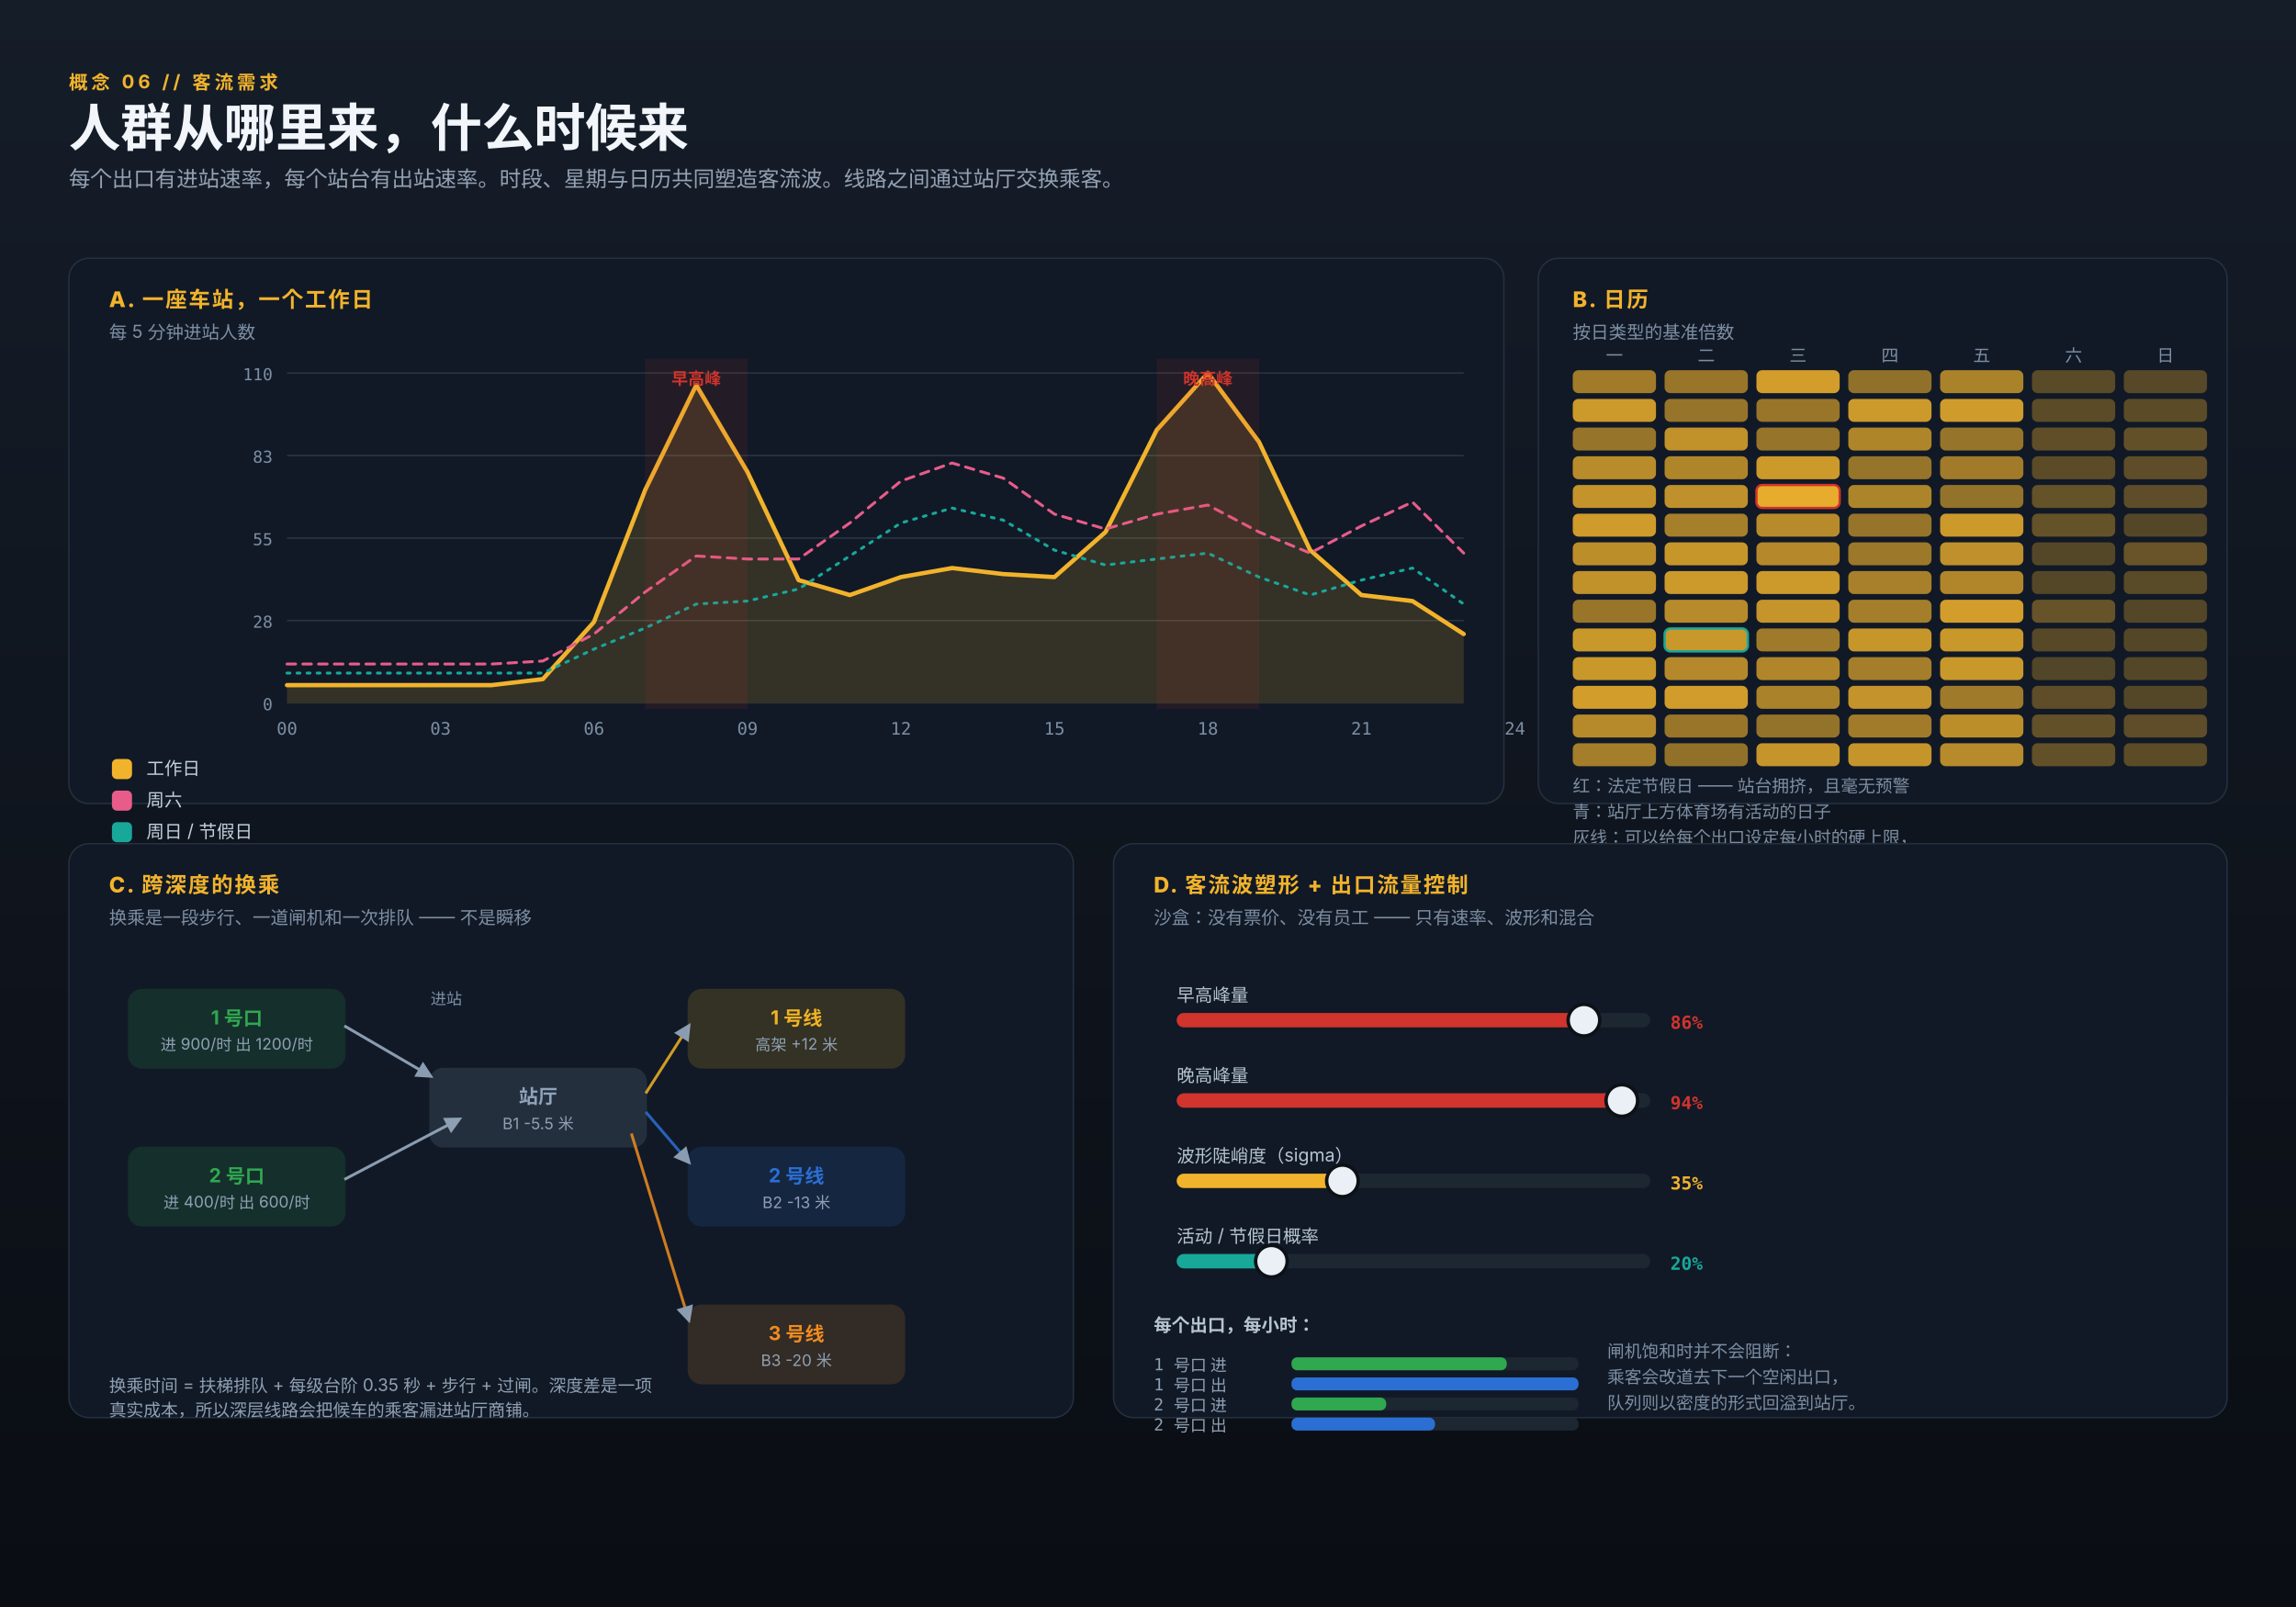
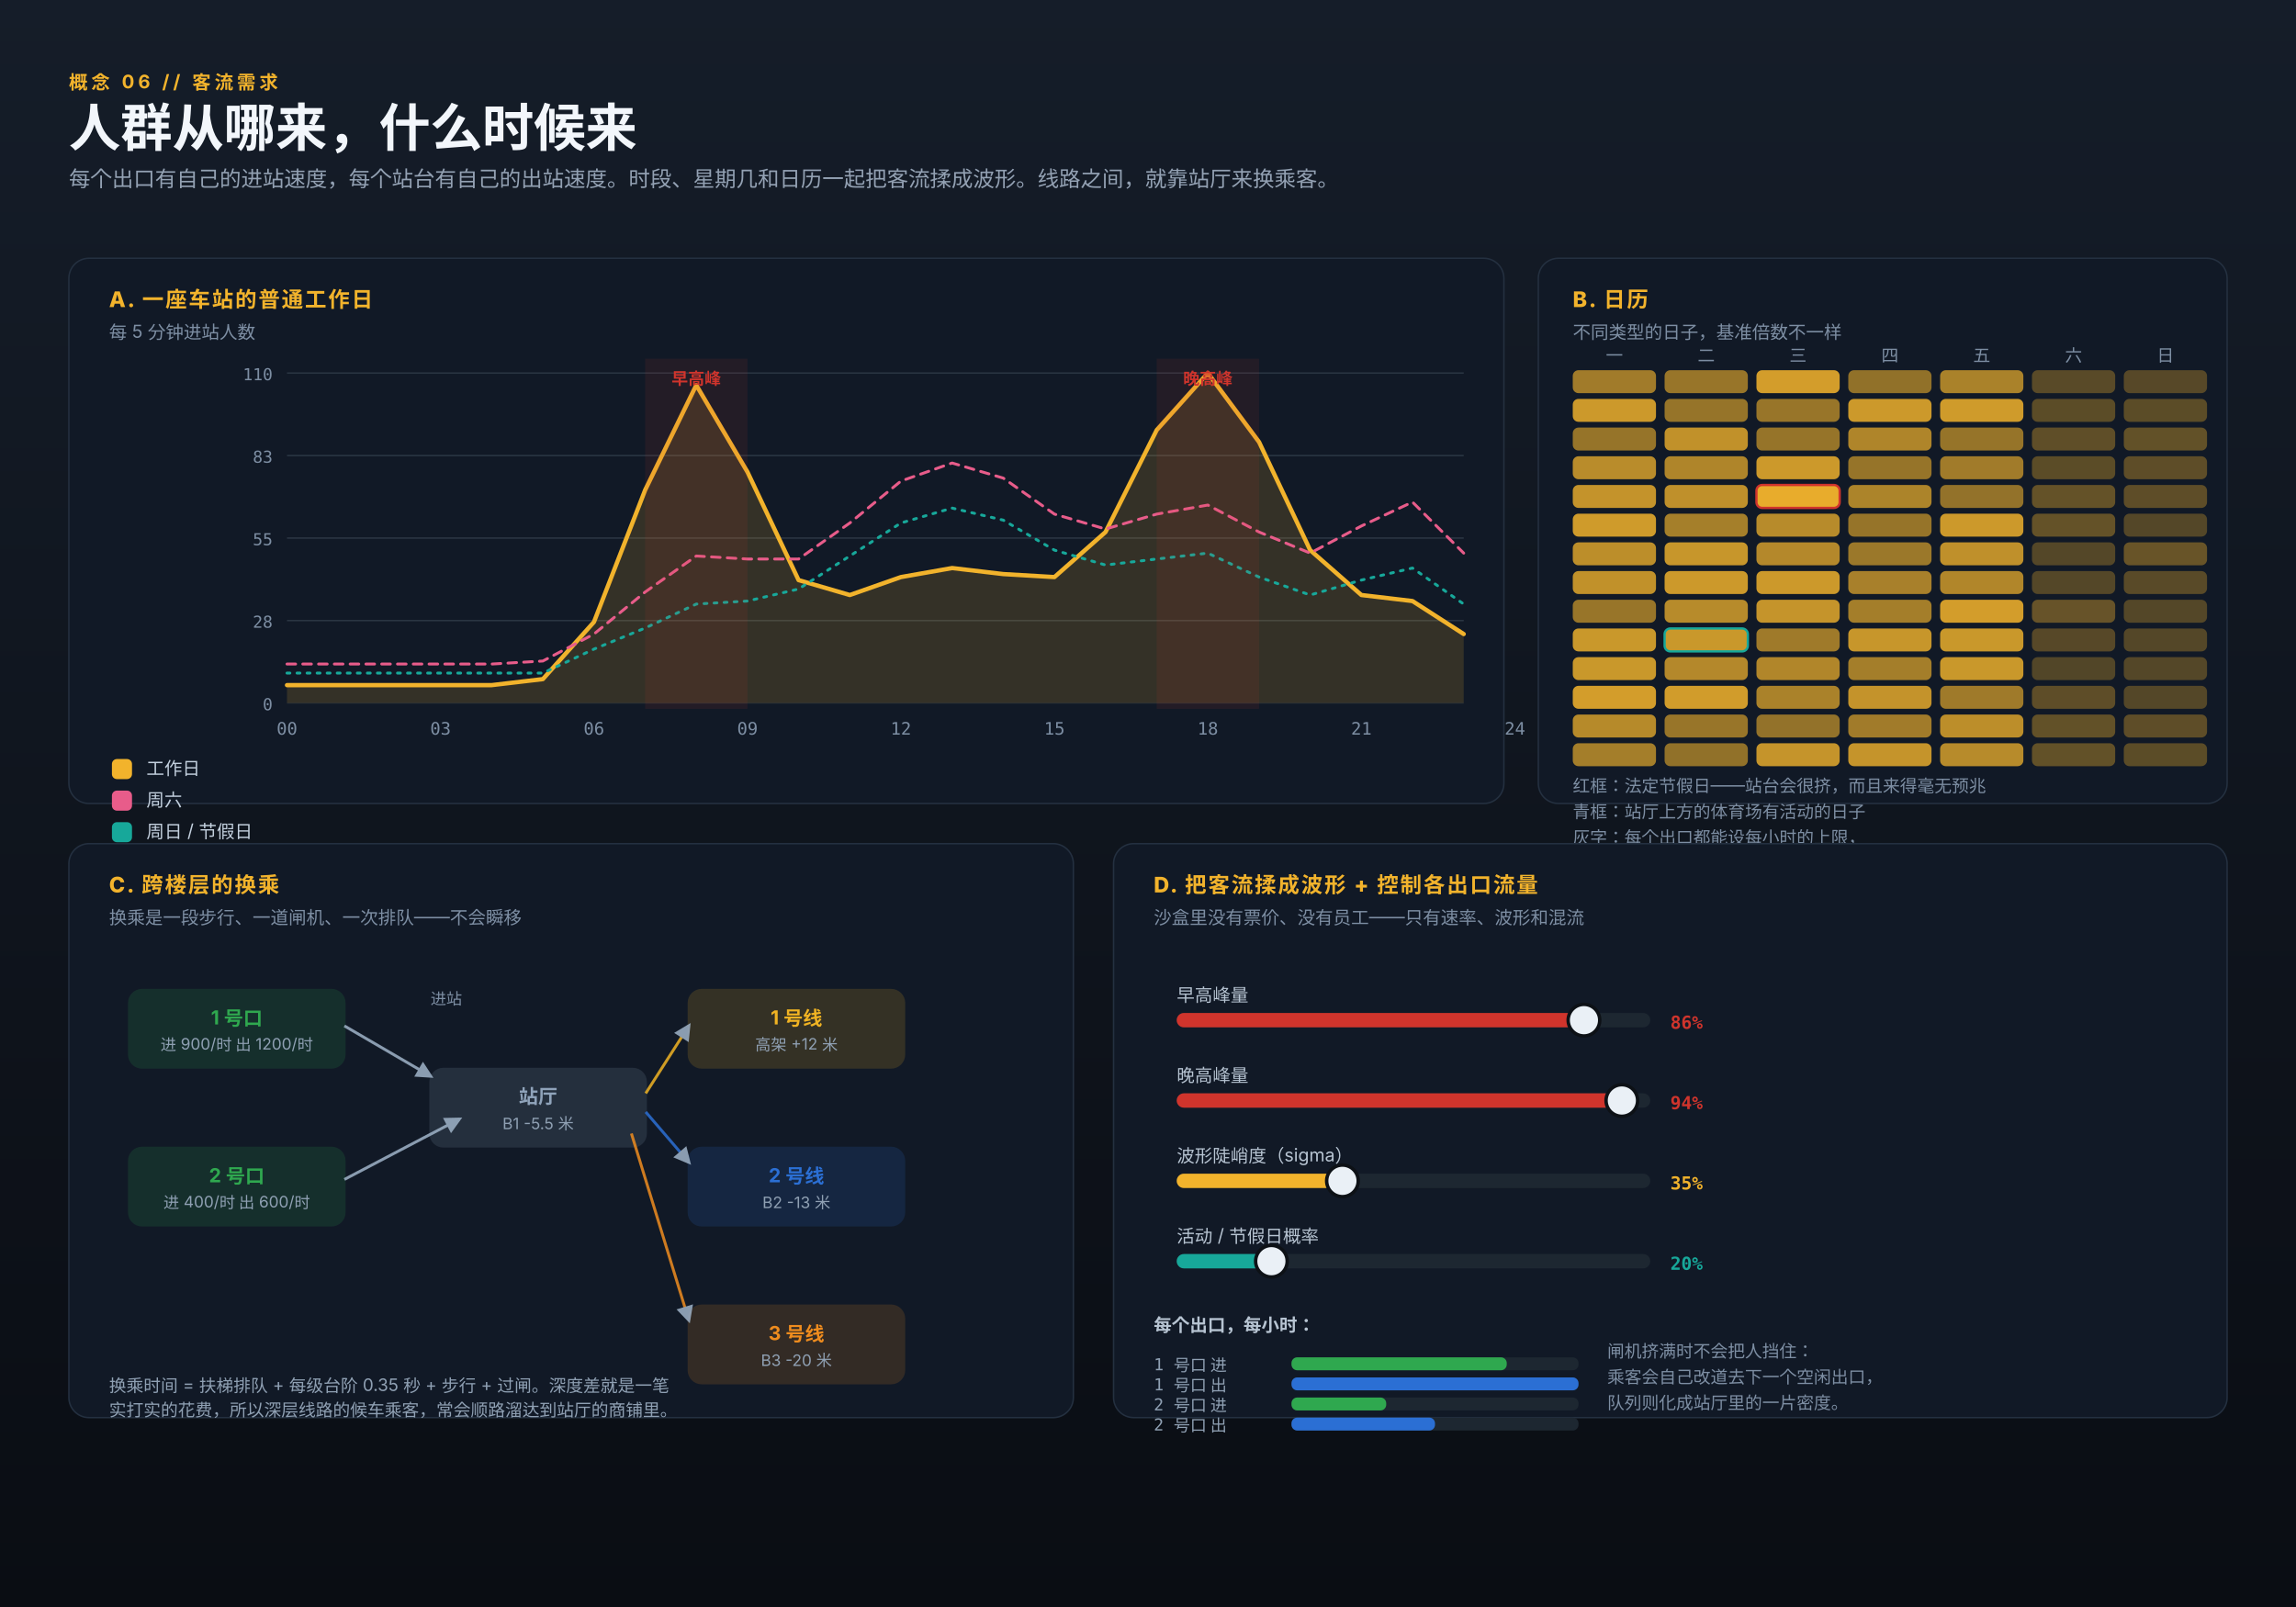
<svg xmlns="http://www.w3.org/2000/svg" viewBox="0 0 1600 1120" width="1600" height="1120" font-family="Inter,'Noto Sans SC','Source Han Sans SC','Microsoft YaHei','PingFang SC','Hiragino Sans GB',Segoe UI,Helvetica,Arial,sans-serif">
  <defs>
    <g id="person">
      <ellipse cx="0" cy="1" rx="11" ry="5" fill="#000" opacity=".32" />
      <rect x="-7.5" y="-30" width="15" height="31" rx="6.5" fill="currentColor" />
      <rect x="-7.5" y="-30" width="15" height="31" rx="6.5" fill="#000" opacity=".16" />
      <circle cx="0" cy="-36" r="7.4" fill="#c98d63" />
      <path d="M-7.6 -38 a7.6 7.6 0 0 1 15.2 0 z" fill="#22272f" />
    </g>
    <g id="personBag">
      <use href="#person" />
      <rect x="9" y="-21" width="12" height="16" rx="3" fill="#f2b32c" stroke="#0b0e13" stroke-width="1.2" />
    </g>
    <g id="personSeat">
      <ellipse cx="0" cy="1" rx="11" ry="5" fill="#000" opacity=".3" />
      <rect x="-8" y="-21" width="16" height="22" rx="7" fill="currentColor" />
      <rect x="-8" y="-21" width="16" height="22" rx="7" fill="#000" opacity=".2" />
      <circle cx="0" cy="-27" r="7.4" fill="#c98d63" />
      <path d="M-7.6 -29 a7.6 7.6 0 0 1 15.2 0 z" fill="#22272f" />
    </g>
    <pattern id="soilHatch" width="18" height="18" patternTransform="rotate(45)" patternUnits="userSpaceOnUse">
      <rect width="18" height="18" fill="#3b3229" />
      <line x1="0" y1="0" x2="0" y2="18" stroke="#4a4034" stroke-width="4" />
    </pattern>
    <linearGradient id="sheetBg" x1="0" y1="0" x2="0" y2="1">
      <stop offset="0" stop-color="#151d29" />
      <stop offset="1" stop-color="#0a0d13" />
    </linearGradient>
    <radialGradient id="glow" cx=".5" cy=".42" r=".62">
      <stop offset="0" stop-color="#2b3a52" stop-opacity=".8" />
      <stop offset="1" stop-color="#0c1017" stop-opacity="0" />
    </radialGradient>
    <filter id="soft" x="-50%" y="-50%" width="200%" height="200%">
      <feGaussianBlur stdDeviation="16" />
    </filter>
    <filter id="blur6" x="-50%" y="-50%" width="200%" height="200%">
      <feGaussianBlur stdDeviation="6" />
    </filter>
  </defs>
  <rect width="1600" height="1120" fill="url(#sheetBg)" />
  <text x="48" y="62" fill="#f2b32c" font-size="13" font-weight="700" letter-spacing="2.6">概念 06 // 客流需求</text>
-   <text x="48" y="102" fill="#f2f6fb" font-size="36" font-weight="800">人群从哪里来，什么时候来</text>
-   <text x="48" y="130" fill="#93a1b3" font-size="15">每个出口有进站速率，每个站台有出站速率。时段、星期与日历共同塑造客流波。线路之间通过站厅交换乘客。</text>
+   <text x="48" y="102" fill="#f2f6fb" font-size="36" font-weight="800">人群从哪来，什么时候来</text>
+   <text x="48" y="130" fill="#93a1b3" font-size="15">每个出口有自己的进站速度，每个站台有自己的出站速度。时段、星期几和日历一起把客流揉成波形。线路之间，就靠站厅来换乘客。</text>
  <rect x="48" y="180" width="1000" height="380" rx="14" fill="#111926" stroke="#243040" />
-   <text x="76" y="214" fill="#f2b32c" font-size="15" font-weight="800" letter-spacing="1.2">A.  一座车站，一个工作日</text>
+   <text x="76" y="214" fill="#f2b32c" font-size="15" font-weight="800" letter-spacing="1.2">A.  一座车站的普通工作日</text>
  <text x="76" y="236" fill="#7d8ea3" font-size="12.5">每 5 分钟进站人数</text>
  <line x1="200" y1="260" x2="1020" y2="260" stroke="#2a3542" stroke-width="1" />
  <text x="190" y="265" fill="#7d8ea3" font-size="11.5" font-family="ui-monospace,Consolas,monospace" text-anchor="end">110</text>
  <line x1="200" y1="317.5" x2="1020" y2="317.5" stroke="#2a3542" stroke-width="1" />
  <text x="190" y="322.5" fill="#7d8ea3" font-size="11.5" font-family="ui-monospace,Consolas,monospace" text-anchor="end">83</text>
  <line x1="200" y1="375" x2="1020" y2="375" stroke="#2a3542" stroke-width="1" />
  <text x="190" y="380" fill="#7d8ea3" font-size="11.5" font-family="ui-monospace,Consolas,monospace" text-anchor="end">55</text>
  <line x1="200" y1="432.5" x2="1020" y2="432.5" stroke="#2a3542" stroke-width="1" />
  <text x="190" y="437.5" fill="#7d8ea3" font-size="11.5" font-family="ui-monospace,Consolas,monospace" text-anchor="end">28</text>
  <line x1="200" y1="490" x2="1020" y2="490" stroke="#2a3542" stroke-width="1" stroke-opacity=".4" />
  <text x="190" y="495" fill="#7d8ea3" font-size="11.5" font-family="ui-monospace,Consolas,monospace" text-anchor="end">0</text>
  <path d="M200,490 L200,477.5 L235.7,477.5 L271.3,477.5 L307,477.5 L342.6,477.5 L378.3,473.3 L413.9,433.5 L449.6,341.5 L485.2,268.4 L520.9,329 L556.5,404.3 L592.2,414.7 L627.8,402.2 L663.5,395.9 L699.1,400.1 L734.8,402.2 L770.4,370.8 L806.1,299.7 L841.7,260 L877.4,308.1 L913,383.4 L948.7,414.7 L984.3,418.9 L1020,441.9 L1020,490 Z" fill="#f2b32c" opacity=".16" />
  <path d="M200,477.5 L235.7,477.5 L271.3,477.5 L307,477.5 L342.6,477.5 L378.3,473.3 L413.9,433.5 L449.6,341.5 L485.2,268.4 L520.9,329 L556.5,404.3 L592.2,414.7 L627.8,402.2 L663.5,395.9 L699.1,400.1 L734.8,402.2 L770.4,370.8 L806.1,299.7 L841.7,260 L877.4,308.1 L913,383.4 L948.7,414.7 L984.3,418.9 L1020,441.9" fill="none" stroke="#f2b32c" stroke-width="3" stroke-linejoin="round" stroke-linecap="round" />
  <path d="M200,462.8 L235.7,462.8 L271.3,462.8 L307,462.8 L342.6,462.8 L378.3,460.7 L413.9,441.9 L449.6,412.6 L485.2,387.5 L520.9,389.6 L556.5,389.6 L592.2,364.5 L627.8,335.3 L663.5,322.7 L699.1,333.2 L734.8,358.3 L770.4,368.7 L806.1,358.3 L841.7,352 L877.4,370.8 L913,385.5 L948.7,366.6 L984.3,349.9 L1020,385.5" fill="none" stroke="#e85c8a" stroke-width="2" stroke-linejoin="round" stroke-linecap="round" stroke-dasharray="6 5" />
  <path d="M200,469.1 L235.7,469.1 L271.3,469.1 L307,469.1 L342.6,469.1 L378.3,469.1 L413.9,452.4 L449.6,437.7 L485.2,421 L520.9,418.9 L556.5,410.5 L592.2,387.5 L627.8,364.5 L663.5,354.1 L699.1,362.5 L734.8,383.4 L770.4,393.8 L806.1,389.6 L841.7,385.5 L877.4,402.2 L913,414.7 L948.7,404.3 L984.3,395.9 L1020,421" fill="none" stroke="#17a89a" stroke-width="2" stroke-linejoin="round" stroke-linecap="round" stroke-dasharray="2 5" />
+   <g opacity="0">
+     <circle cx="0" cy="0" r="7" fill="#f2b32c" stroke="#0d1116" stroke-width="1" />
+     <animate attributeName="opacity" values="0;0;1;1;0;0" keyTimes="0;0.02;0.06;0.9;0.94;1" dur="12s" begin="0" repeatCount="indefinite" calcMode="linear" />
+     <animateMotion path="M200,477.5 L235.7,477.5 L271.3,477.5 L307,477.5 L342.6,477.5 L378.3,473.3 L413.9,433.5 L449.6,341.5 L485.2,268.4 L520.9,329 L556.5,404.3 L592.2,414.7 L627.8,402.2 L663.5,395.9 L699.1,400.1 L734.8,402.2 L770.4,370.8 L806.1,299.7 L841.7,260 L877.4,308.1 L913,383.4 L948.7,414.7 L984.3,418.9 L1020,441.9" dur="12s" begin="0" repeatCount="indefinite" calcMode="linear" />
+   </g>
+   <g opacity="0">
+     <circle cx="0" cy="0" r="5.5" fill="#e85c8a" stroke="#0d1116" stroke-width="1" />
+     <animate attributeName="opacity" values="0;0;1;1;0;0" keyTimes="0;0.02;0.06;0.9;0.94;1" dur="12s" begin="2s" repeatCount="indefinite" calcMode="linear" />
+     <animateMotion path="M200,462.8 L235.7,462.8 L271.3,462.8 L307,462.8 L342.6,462.8 L378.3,460.7 L413.9,441.9 L449.6,412.6 L485.2,387.5 L520.9,389.6 L556.5,389.6 L592.2,364.5 L627.8,335.3 L663.5,322.7 L699.1,333.2 L734.8,358.3 L770.4,368.7 L806.1,358.3 L841.7,352 L877.4,370.8 L913,385.5 L948.7,366.6 L984.3,349.9 L1020,385.5" dur="12s" begin="2s" repeatCount="indefinite" calcMode="linear" />
+   </g>
+   <g opacity="0">
+     <circle cx="0" cy="0" r="5.5" fill="#17a89a" stroke="#0d1116" stroke-width="1" />
+     <animate attributeName="opacity" values="0;0;1;1;0;0" keyTimes="0;0.02;0.06;0.9;0.94;1" dur="12s" begin="4s" repeatCount="indefinite" calcMode="linear" />
+     <animateMotion path="M200,469.1 L235.7,469.1 L271.3,469.1 L307,469.1 L342.6,469.1 L378.3,469.1 L413.9,452.4 L449.6,437.7 L485.2,421 L520.9,418.9 L556.5,410.5 L592.2,387.5 L627.8,364.5 L663.5,354.1 L699.1,362.5 L734.8,383.4 L770.4,393.8 L806.1,389.6 L841.7,385.5 L877.4,402.2 L913,414.7 L948.7,404.3 L984.3,395.9 L1020,421" dur="12s" begin="4s" repeatCount="indefinite" calcMode="linear" />
+   </g>
  <text x="200" y="512" fill="#7d8ea3" font-size="12" font-family="ui-monospace,Consolas,monospace" text-anchor="middle">00</text>
  <text x="307" y="512" fill="#7d8ea3" font-size="12" font-family="ui-monospace,Consolas,monospace" text-anchor="middle">03</text>
  <text x="413.9" y="512" fill="#7d8ea3" font-size="12" font-family="ui-monospace,Consolas,monospace" text-anchor="middle">06</text>
  <text x="520.9" y="512" fill="#7d8ea3" font-size="12" font-family="ui-monospace,Consolas,monospace" text-anchor="middle">09</text>
  <text x="627.8" y="512" fill="#7d8ea3" font-size="12" font-family="ui-monospace,Consolas,monospace" text-anchor="middle">12</text>
  <text x="734.8" y="512" fill="#7d8ea3" font-size="12" font-family="ui-monospace,Consolas,monospace" text-anchor="middle">15</text>
  <text x="841.7" y="512" fill="#7d8ea3" font-size="12" font-family="ui-monospace,Consolas,monospace" text-anchor="middle">18</text>
  <text x="948.7" y="512" fill="#7d8ea3" font-size="12" font-family="ui-monospace,Consolas,monospace" text-anchor="middle">21</text>
  <text x="1055.7" y="512" fill="#7d8ea3" font-size="12" font-family="ui-monospace,Consolas,monospace" text-anchor="middle">24</text>
  <rect x="449.565" y="250" width="71.304" height="244" fill="#d0342c" opacity=".1" />
  <rect x="806.087" y="250" width="71.304" height="244" fill="#d0342c" opacity=".1" />
  <text x="485.2" y="268" fill="#d0342c" font-size="11.5" font-weight="800" text-anchor="middle">早高峰</text>
  <text x="841.7" y="268" fill="#d0342c" font-size="11.5" font-weight="800" text-anchor="middle">晚高峰</text>
  <rect x="78" y="529" width="14" height="14" rx="3.5" fill="#f2b32c" />
  <text x="102" y="540" fill="#c3d0de" font-size="12.5">工作日</text>
  <rect x="78" y="551" width="14" height="14" rx="3.5" fill="#e85c8a" />
  <text x="102" y="562" fill="#c3d0de" font-size="12.5">周六</text>
  <rect x="78" y="573" width="14" height="14" rx="3.5" fill="#17a89a" />
  <text x="102" y="584" fill="#c3d0de" font-size="12.5">周日 / 节假日</text>
  <rect x="1072" y="180" width="480" height="380" rx="14" fill="#111926" stroke="#243040" />
  <text x="1096" y="214" fill="#f2b32c" font-size="15" font-weight="800" letter-spacing="1.2">B.  日历</text>
-   <text x="1096" y="236" fill="#7d8ea3" font-size="12.5">按日类型的基准倍数</text>
+   <text x="1096" y="236" fill="#7d8ea3" font-size="12.5">不同类型的日子，基准倍数不一样</text>
  <rect x="1096" y="258" width="58" height="16" rx="4" fill="#f2b32c" opacity="0.64" />
  <rect x="1160" y="258" width="58" height="16" rx="4" fill="#f2b32c" opacity="0.60" />
  <rect x="1224" y="258" width="58" height="16" rx="4" fill="#f2b32c" opacity="0.86" />
  <rect x="1288" y="258" width="58" height="16" rx="4" fill="#f2b32c" opacity="0.57" />
  <rect x="1352" y="258" width="58" height="16" rx="4" fill="#f2b32c" opacity="0.68" />
  <rect x="1416" y="258" width="58" height="16" rx="4" fill="#f2b32c" opacity="0.32" />
  <rect x="1480" y="258" width="58" height="16" rx="4" fill="#f2b32c" opacity="0.31" />
  <rect x="1096" y="278" width="58" height="16" rx="4" fill="#f2b32c" opacity="0.83" />
  <rect x="1160" y="278" width="58" height="16" rx="4" fill="#f2b32c" opacity="0.59" />
  <rect x="1224" y="278" width="58" height="16" rx="4" fill="#f2b32c" opacity="0.60" />
  <rect x="1288" y="278" width="58" height="16" rx="4" fill="#f2b32c" opacity="0.83" />
  <rect x="1352" y="278" width="58" height="16" rx="4" fill="#f2b32c" opacity="0.84" />
  <rect x="1416" y="278" width="58" height="16" rx="4" fill="#f2b32c" opacity="0.33" />
  <rect x="1480" y="278" width="58" height="16" rx="4" fill="#f2b32c" opacity="0.33" />
  <rect x="1096" y="298" width="58" height="16" rx="4" fill="#f2b32c" opacity="0.59" />
  <rect x="1160" y="298" width="58" height="16" rx="4" fill="#f2b32c" opacity="0.78" />
  <rect x="1224" y="298" width="58" height="16" rx="4" fill="#f2b32c" opacity="0.59" />
  <rect x="1288" y="298" width="58" height="16" rx="4" fill="#f2b32c" opacity="0.70" />
  <rect x="1352" y="298" width="58" height="16" rx="4" fill="#f2b32c" opacity="0.59" />
  <rect x="1416" y="298" width="58" height="16" rx="4" fill="#f2b32c" opacity="0.35" />
  <rect x="1480" y="298" width="58" height="16" rx="4" fill="#f2b32c" opacity="0.36" />
  <rect x="1096" y="318" width="58" height="16" rx="4" fill="#f2b32c" opacity="0.75" />
  <rect x="1160" y="318" width="58" height="16" rx="4" fill="#f2b32c" opacity="0.70" />
  <rect x="1224" y="318" width="58" height="16" rx="4" fill="#f2b32c" opacity="0.83" />
  <rect x="1288" y="318" width="58" height="16" rx="4" fill="#f2b32c" opacity="0.59" />
  <rect x="1352" y="318" width="58" height="16" rx="4" fill="#f2b32c" opacity="0.64" />
  <rect x="1416" y="318" width="58" height="16" rx="4" fill="#f2b32c" opacity="0.33" />
  <rect x="1480" y="318" width="58" height="16" rx="4" fill="#f2b32c" opacity="0.34" />
  <rect x="1096" y="338" width="58" height="16" rx="4" fill="#f2b32c" opacity="0.79" />
  <rect x="1160" y="338" width="58" height="16" rx="4" fill="#f2b32c" opacity="0.77" />
  <rect x="1224" y="338" width="58" height="16" rx="4" fill="#f2b32c" opacity="0.95" />
-   <rect x="1224" y="338" width="58" height="16" rx="4" fill="none" stroke="#d0342c" stroke-width="1.6" />
+   <rect x="1224" y="338" width="58" height="16" rx="4" fill="none" stroke="#d0342c" stroke-width="1.6">
+     <animate attributeName="opacity" values="1;0.2;1" keyTimes="0;0.5;1" dur="2.4s" begin="0" repeatCount="indefinite" calcMode="spline" keySplines="0.4 0 0.6 1;0.4 0 0.6 1" />
+   </rect>
  <rect x="1288" y="338" width="58" height="16" rx="4" fill="#f2b32c" opacity="0.69" />
  <rect x="1352" y="338" width="58" height="16" rx="4" fill="#f2b32c" opacity="0.58" />
  <rect x="1416" y="338" width="58" height="16" rx="4" fill="#f2b32c" opacity="0.37" />
  <rect x="1480" y="338" width="58" height="16" rx="4" fill="#f2b32c" opacity="0.34" />
  <rect x="1096" y="358" width="58" height="16" rx="4" fill="#f2b32c" opacity="0.84" />
  <rect x="1160" y="358" width="58" height="16" rx="4" fill="#f2b32c" opacity="0.66" />
  <rect x="1224" y="358" width="58" height="16" rx="4" fill="#f2b32c" opacity="0.74" />
  <rect x="1288" y="358" width="58" height="16" rx="4" fill="#f2b32c" opacity="0.59" />
  <rect x="1352" y="358" width="58" height="16" rx="4" fill="#f2b32c" opacity="0.83" />
  <rect x="1416" y="358" width="58" height="16" rx="4" fill="#f2b32c" opacity="0.37" />
  <rect x="1480" y="358" width="58" height="16" rx="4" fill="#f2b32c" opacity="0.30" />
  <rect x="1096" y="378" width="58" height="16" rx="4" fill="#f2b32c" opacity="0.76" />
  <rect x="1160" y="378" width="58" height="16" rx="4" fill="#f2b32c" opacity="0.81" />
  <rect x="1224" y="378" width="58" height="16" rx="4" fill="#f2b32c" opacity="0.72" />
  <rect x="1288" y="378" width="58" height="16" rx="4" fill="#f2b32c" opacity="0.61" />
  <rect x="1352" y="378" width="58" height="16" rx="4" fill="#f2b32c" opacity="0.77" />
  <rect x="1416" y="378" width="58" height="16" rx="4" fill="#f2b32c" opacity="0.30" />
  <rect x="1480" y="378" width="58" height="16" rx="4" fill="#f2b32c" opacity="0.39" />
  <rect x="1096" y="398" width="58" height="16" rx="4" fill="#f2b32c" opacity="0.78" />
  <rect x="1160" y="398" width="58" height="16" rx="4" fill="#f2b32c" opacity="0.83" />
  <rect x="1224" y="398" width="58" height="16" rx="4" fill="#f2b32c" opacity="0.83" />
  <rect x="1288" y="398" width="58" height="16" rx="4" fill="#f2b32c" opacity="0.67" />
  <rect x="1352" y="398" width="58" height="16" rx="4" fill="#f2b32c" opacity="0.71" />
  <rect x="1416" y="398" width="58" height="16" rx="4" fill="#f2b32c" opacity="0.30" />
  <rect x="1480" y="398" width="58" height="16" rx="4" fill="#f2b32c" opacity="0.32" />
  <rect x="1096" y="418" width="58" height="16" rx="4" fill="#f2b32c" opacity="0.60" />
  <rect x="1160" y="418" width="58" height="16" rx="4" fill="#f2b32c" opacity="0.74" />
  <rect x="1224" y="418" width="58" height="16" rx="4" fill="#f2b32c" opacity="0.80" />
  <rect x="1288" y="418" width="58" height="16" rx="4" fill="#f2b32c" opacity="0.65" />
  <rect x="1352" y="418" width="58" height="16" rx="4" fill="#f2b32c" opacity="0.86" />
  <rect x="1416" y="418" width="58" height="16" rx="4" fill="#f2b32c" opacity="0.38" />
  <rect x="1480" y="418" width="58" height="16" rx="4" fill="#f2b32c" opacity="0.30" />
  <rect x="1096" y="438" width="58" height="16" rx="4" fill="#f2b32c" opacity="0.82" />
  <rect x="1160" y="438" width="58" height="16" rx="4" fill="#f2b32c" opacity="0.82" />
-   <rect x="1160" y="438" width="58" height="16" rx="4" fill="none" stroke="#17a89a" stroke-width="1.6" />
+   <rect x="1160" y="438" width="58" height="16" rx="4" fill="none" stroke="#17a89a" stroke-width="1.6">
+     <animate attributeName="opacity" values="1;0.2;1" keyTimes="0;0.5;1" dur="2.4s" begin="0.6s" repeatCount="indefinite" calcMode="spline" keySplines="0.4 0 0.6 1;0.4 0 0.6 1" />
+   </rect>
  <rect x="1224" y="438" width="58" height="16" rx="4" fill="#f2b32c" opacity="0.63" />
  <rect x="1288" y="438" width="58" height="16" rx="4" fill="#f2b32c" opacity="0.81" />
  <rect x="1352" y="438" width="58" height="16" rx="4" fill="#f2b32c" opacity="0.82" />
  <rect x="1416" y="438" width="58" height="16" rx="4" fill="#f2b32c" opacity="0.31" />
  <rect x="1480" y="438" width="58" height="16" rx="4" fill="#f2b32c" opacity="0.30" />
  <rect x="1096" y="458" width="58" height="16" rx="4" fill="#f2b32c" opacity="0.82" />
  <rect x="1160" y="458" width="58" height="16" rx="4" fill="#f2b32c" opacity="0.72" />
  <rect x="1224" y="458" width="58" height="16" rx="4" fill="#f2b32c" opacity="0.71" />
  <rect x="1288" y="458" width="58" height="16" rx="4" fill="#f2b32c" opacity="0.65" />
  <rect x="1352" y="458" width="58" height="16" rx="4" fill="#f2b32c" opacity="0.82" />
  <rect x="1416" y="458" width="58" height="16" rx="4" fill="#f2b32c" opacity="0.29" />
  <rect x="1480" y="458" width="58" height="16" rx="4" fill="#f2b32c" opacity="0.30" />
  <rect x="1096" y="478" width="58" height="16" rx="4" fill="#f2b32c" opacity="0.86" />
  <rect x="1160" y="478" width="58" height="16" rx="4" fill="#f2b32c" opacity="0.85" />
  <rect x="1224" y="478" width="58" height="16" rx="4" fill="#f2b32c" opacity="0.68" />
  <rect x="1288" y="478" width="58" height="16" rx="4" fill="#f2b32c" opacity="0.79" />
  <rect x="1352" y="478" width="58" height="16" rx="4" fill="#f2b32c" opacity="0.63" />
  <rect x="1416" y="478" width="58" height="16" rx="4" fill="#f2b32c" opacity="0.34" />
  <rect x="1480" y="478" width="58" height="16" rx="4" fill="#f2b32c" opacity="0.30" />
  <rect x="1096" y="498" width="58" height="16" rx="4" fill="#f2b32c" opacity="0.73" />
  <rect x="1160" y="498" width="58" height="16" rx="4" fill="#f2b32c" opacity="0.60" />
  <rect x="1224" y="498" width="58" height="16" rx="4" fill="#f2b32c" opacity="0.58" />
  <rect x="1288" y="498" width="58" height="16" rx="4" fill="#f2b32c" opacity="0.64" />
  <rect x="1352" y="498" width="58" height="16" rx="4" fill="#f2b32c" opacity="0.76" />
  <rect x="1416" y="498" width="58" height="16" rx="4" fill="#f2b32c" opacity="0.36" />
  <rect x="1480" y="498" width="58" height="16" rx="4" fill="#f2b32c" opacity="0.34" />
  <rect x="1096" y="518" width="58" height="16" rx="4" fill="#f2b32c" opacity="0.65" />
  <rect x="1160" y="518" width="58" height="16" rx="4" fill="#f2b32c" opacity="0.57" />
  <rect x="1224" y="518" width="58" height="16" rx="4" fill="#f2b32c" opacity="0.80" />
  <rect x="1288" y="518" width="58" height="16" rx="4" fill="#f2b32c" opacity="0.80" />
  <rect x="1352" y="518" width="58" height="16" rx="4" fill="#f2b32c" opacity="0.74" />
  <rect x="1416" y="518" width="58" height="16" rx="4" fill="#f2b32c" opacity="0.36" />
  <rect x="1480" y="518" width="58" height="16" rx="4" fill="#f2b32c" opacity="0.33" />
  <text x="1125" y="252" fill="#7d8ea3" font-size="12" text-anchor="middle">一</text>
  <text x="1189" y="252" fill="#7d8ea3" font-size="12" text-anchor="middle">二</text>
  <text x="1253" y="252" fill="#7d8ea3" font-size="12" text-anchor="middle">三</text>
  <text x="1317" y="252" fill="#7d8ea3" font-size="12" text-anchor="middle">四</text>
  <text x="1381" y="252" fill="#7d8ea3" font-size="12" text-anchor="middle">五</text>
  <text x="1445" y="252" fill="#7d8ea3" font-size="12" text-anchor="middle">六</text>
  <text x="1509" y="252" fill="#7d8ea3" font-size="12" text-anchor="middle">日</text>
-   <text x="1096" y="552" fill="#7d8ea3" font-size="12">红：法定节假日 —— 站台拥挤，且毫无预警</text>
-   <text x="1096" y="570" fill="#7d8ea3" font-size="12">青：站厅上方体育场有活动的日子</text>
-   <text x="1096" y="588" fill="#7d8ea3" font-size="12">灰线：可以给每个出口设定每小时的硬上限，</text>
-   <text x="1096" y="606" fill="#7d8ea3" font-size="12">这样消防封站就只是改一个数字。</text>
+   <text x="1096" y="552" fill="#7d8ea3" font-size="12">红框：法定节假日——站台会很挤，而且来得毫无预兆</text>
+   <text x="1096" y="570" fill="#7d8ea3" font-size="12">青框：站厅上方的体育场有活动的日子</text>
+   <text x="1096" y="588" fill="#7d8ea3" font-size="12">灰字：每个出口都能设每小时的上限，</text>
+   <text x="1096" y="606" fill="#7d8ea3" font-size="12">哪天要封站，改个数字就行。</text>
  <rect x="48" y="588" width="700" height="400" rx="14" fill="#111926" stroke="#243040" />
-   <text x="76" y="622" fill="#f2b32c" font-size="15" font-weight="800" letter-spacing="1.2">C.  跨深度的换乘</text>
-   <text x="76" y="644" fill="#7d8ea3" font-size="12.5">换乘是一段步行、一道闸机和一次排队 —— 不是瞬移</text>
+   <text x="76" y="622" fill="#f2b32c" font-size="15" font-weight="800" letter-spacing="1.2">C.  跨楼层的换乘</text>
+   <text x="76" y="644" fill="#7d8ea3" font-size="12.5">换乘是一段步行、一道闸机、一次排队——不会瞬移</text>
  <rect x="90" y="690" width="150" height="54" rx="9" fill="#2fa84f" opacity=".16" stroke="#2fa84f" stroke-width="1.6" />
  <text x="165" y="714" fill="#2fa84f" font-size="13.5" font-weight="700" text-anchor="middle">1 号口</text>
  <text x="165" y="732" fill="#8fa0b3" font-size="11" text-anchor="middle">进 900/时  出 1200/时</text>
  <rect x="90" y="800" width="150" height="54" rx="9" fill="#2fa84f" opacity=".16" stroke="#2fa84f" stroke-width="1.6" />
  <text x="165" y="824" fill="#2fa84f" font-size="13.5" font-weight="700" text-anchor="middle">2 号口</text>
  <text x="165" y="842" fill="#8fa0b3" font-size="11" text-anchor="middle">进 400/时  出 600/时</text>
  <rect x="480" y="690" width="150" height="54" rx="9" fill="#f0b323" opacity=".16" stroke="#f0b323" stroke-width="1.6" />
  <text x="555" y="714" fill="#f0b323" font-size="13.5" font-weight="700" text-anchor="middle">1 号线</text>
  <text x="555" y="732" fill="#8fa0b3" font-size="11" text-anchor="middle">高架  +12 米</text>
  <rect x="480" y="800" width="150" height="54" rx="9" fill="#2b6fd4" opacity=".16" stroke="#2b6fd4" stroke-width="1.6" />
  <text x="555" y="824" fill="#2b6fd4" font-size="13.5" font-weight="700" text-anchor="middle">2 号线</text>
  <text x="555" y="842" fill="#8fa0b3" font-size="11" text-anchor="middle">B2  -13 米</text>
  <rect x="480" y="910" width="150" height="54" rx="9" fill="#ef8c1e" opacity=".16" stroke="#ef8c1e" stroke-width="1.6" />
  <text x="555" y="934" fill="#ef8c1e" font-size="13.5" font-weight="700" text-anchor="middle">3 号线</text>
  <text x="555" y="952" fill="#8fa0b3" font-size="11" text-anchor="middle">B3  -20 米</text>
  <rect x="300" y="745" width="150" height="54" rx="9" fill="#8fa3ba" opacity=".16" stroke="#8fa3ba" stroke-width="1.6" />
  <text x="375" y="769" fill="#8fa3ba" font-size="13.5" font-weight="700" text-anchor="middle">站厅</text>
  <text x="375" y="787" fill="#8fa0b3" font-size="11" text-anchor="middle">B1  -5.5 米</text>
  <defs>
    <marker id="ah" viewBox="0 0 10 10" refX="8" refY="5" markerWidth="6" markerHeight="6" orient="auto">
      <path d="M0,0 L10,5 L0,10 z" fill="#9fb3c8" />
    </marker>
  </defs>
  <path d="M240,715 L300,750" stroke="#9fb3c8" stroke-width="2" fill="none" marker-end="url(#ah)" opacity=".85" />
+   <g opacity="0">
+     <circle cx="0" cy="0" r="4.5" fill="#9fb3c8" stroke="#0d1116" stroke-width="1" />
+     <animate attributeName="opacity" values="0;0;1;1;0;0" keyTimes="0;0.02;0.06;0.9;0.94;1" dur="4.5s" begin="0.0s" repeatCount="indefinite" calcMode="linear" />
+     <animateMotion path="M240,715 L300,750" dur="4.5s" begin="0.0s" repeatCount="indefinite" calcMode="linear" />
+   </g>
  <path d="M240,822 L320,780" stroke="#9fb3c8" stroke-width="2" fill="none" marker-end="url(#ah)" opacity=".85" />
+   <g opacity="0">
+     <circle cx="0" cy="0" r="4.5" fill="#9fb3c8" stroke="#0d1116" stroke-width="1" />
+     <animate attributeName="opacity" values="0;0;1;1;0;0" keyTimes="0;0.02;0.06;0.9;0.94;1" dur="4.5s" begin="0.5s" repeatCount="indefinite" calcMode="linear" />
+     <animateMotion path="M240,822 L320,780" dur="4.5s" begin="0.5s" repeatCount="indefinite" calcMode="linear" />
+   </g>
  <path d="M450,762 L480,715" stroke="#f0b323" stroke-width="2" fill="none" marker-end="url(#ah)" opacity=".85" />
+   <g opacity="0">
+     <circle cx="0" cy="0" r="4.5" fill="#f0b323" stroke="#0d1116" stroke-width="1" />
+     <animate attributeName="opacity" values="0;0;1;1;0;0" keyTimes="0;0.02;0.06;0.9;0.94;1" dur="4.5s" begin="1.0s" repeatCount="indefinite" calcMode="linear" />
+     <animateMotion path="M450,762 L480,715" dur="4.5s" begin="1.0s" repeatCount="indefinite" calcMode="linear" />
+   </g>
  <path d="M450,775 L480,810" stroke="#2b6fd4" stroke-width="2" fill="none" marker-end="url(#ah)" opacity=".85" />
+   <g opacity="0">
+     <circle cx="0" cy="0" r="4.5" fill="#2b6fd4" stroke="#0d1116" stroke-width="1" />
+     <animate attributeName="opacity" values="0;0;1;1;0;0" keyTimes="0;0.02;0.06;0.9;0.94;1" dur="4.5s" begin="1.5s" repeatCount="indefinite" calcMode="linear" />
+     <animateMotion path="M450,775 L480,810" dur="4.5s" begin="1.5s" repeatCount="indefinite" calcMode="linear" />
+   </g>
  <path d="M440,790 L480,920" stroke="#ef8c1e" stroke-width="2" fill="none" marker-end="url(#ah)" opacity=".85" />
+   <g opacity="0">
+     <circle cx="0" cy="0" r="4.5" fill="#ef8c1e" stroke="#0d1116" stroke-width="1" />
+     <animate attributeName="opacity" values="0;0;1;1;0;0" keyTimes="0;0.02;0.06;0.9;0.94;1" dur="4.5s" begin="2.0s" repeatCount="indefinite" calcMode="linear" />
+     <animateMotion path="M440,790 L480,920" dur="4.5s" begin="2.0s" repeatCount="indefinite" calcMode="linear" />
+   </g>
  <text x="300" y="700" fill="#7d8ea3" font-size="11">进站</text>
-   <text x="76" y="970" fill="#8fa0b3" font-size="12">换乘时间 = 扶梯排队 + 每级台阶 0.35 秒 + 步行 + 过闸。深度差是一项</text>
-   <text x="76" y="987" fill="#8fa0b3" font-size="12">真实成本，所以深层线路会把候车的乘客漏进站厅商铺。</text>
+   <text x="76" y="970" fill="#8fa0b3" font-size="12">换乘时间 = 扶梯排队 + 每级台阶 0.35 秒 + 步行 + 过闸。深度差就是一笔</text>
+   <text x="76" y="987" fill="#8fa0b3" font-size="12">实打实的花费，所以深层线路的候车乘客，常会顺路溜达到站厅的商铺里。</text>
  <rect x="776" y="588" width="776" height="400" rx="14" fill="#111926" stroke="#243040" />
-   <text x="804" y="622" fill="#f2b32c" font-size="15" font-weight="800" letter-spacing="1.2">D.  客流波塑形 + 出口流量控制</text>
-   <text x="804" y="644" fill="#7d8ea3" font-size="12.5">沙盒：没有票价、没有员工 —— 只有速率、波形和混合</text>
+   <text x="804" y="622" fill="#f2b32c" font-size="15" font-weight="800" letter-spacing="1.2">D.  把客流揉成波形 + 控制各出口流量</text>
+   <text x="804" y="644" fill="#7d8ea3" font-size="12.5">沙盒里没有票价、没有员工——只有速率、波形和混流</text>
  <text x="820" y="698" fill="#b7c4d2" font-size="12.5">早高峰量</text>
  <rect x="820" y="706" width="330" height="10" rx="5" fill="#1d2731" />
  <rect x="820" y="706" width="283.8" height="10" rx="5" fill="#d0342c" />
  <circle cx="1103.8" cy="711" r="11" fill="#eaf0f6" stroke="#0d1116" stroke-width="2.4" />
  <text x="1164" y="717" fill="#d0342c" font-size="12.5" font-weight="700" font-family="ui-monospace,Consolas,monospace">86%</text>
  <text x="820" y="754" fill="#b7c4d2" font-size="12.5">晚高峰量</text>
  <rect x="820" y="762" width="330" height="10" rx="5" fill="#1d2731" />
  <rect x="820" y="762" width="310.2" height="10" rx="5" fill="#d0342c" />
  <circle cx="1130.2" cy="767" r="11" fill="#eaf0f6" stroke="#0d1116" stroke-width="2.4" />
  <text x="1164" y="773" fill="#d0342c" font-size="12.5" font-weight="700" font-family="ui-monospace,Consolas,monospace">94%</text>
  <text x="820" y="810" fill="#b7c4d2" font-size="12.5">波形陡峭度（sigma）</text>
  <rect x="820" y="818" width="330" height="10" rx="5" fill="#1d2731" />
  <rect x="820" y="818" width="115.5" height="10" rx="5" fill="#f2b32c" />
  <circle cx="935.5" cy="823" r="11" fill="#eaf0f6" stroke="#0d1116" stroke-width="2.4" />
  <text x="1164" y="829" fill="#f2b32c" font-size="12.5" font-weight="700" font-family="ui-monospace,Consolas,monospace">35%</text>
  <text x="820" y="866" fill="#b7c4d2" font-size="12.5">活动 / 节假日概率</text>
  <rect x="820" y="874" width="330" height="10" rx="5" fill="#1d2731" />
  <rect x="820" y="874" width="66" height="10" rx="5" fill="#17a89a" />
  <circle cx="886" cy="879" r="11" fill="#eaf0f6" stroke="#0d1116" stroke-width="2.4" />
  <text x="1164" y="885" fill="#17a89a" font-size="12.5" font-weight="700" font-family="ui-monospace,Consolas,monospace">20%</text>
  <text x="804" y="928" fill="#b7c4d2" font-size="12.5" font-weight="700">每个出口，每小时：</text>
  <text x="804" y="955" fill="#8fa0b3" font-size="11.5" font-family="ui-monospace,Consolas,monospace">1 号口 进</text>
  <rect x="900" y="946" width="200" height="9" rx="4" fill="#1d2731" />
-   <rect x="900" y="946" width="150" height="9" rx="4" fill="#2fa84f" />
+   <rect x="900" y="946" width="150" height="9" rx="4" fill="#2fa84f">
+     <animate attributeName="width" values="0;0;150;150;0" keyTimes="0;0.1;0.45;0.85;1" dur="9s" begin="0.0s" repeatCount="indefinite" calcMode="spline" keySplines="0 0 1 1;0 0 1 1;0 0 1 1;0 0 1 1" />
+   </rect>
  <text x="804" y="969" fill="#8fa0b3" font-size="11.5" font-family="ui-monospace,Consolas,monospace">1 号口 出</text>
  <rect x="900" y="960" width="200" height="9" rx="4" fill="#1d2731" />
-   <rect x="900" y="960" width="200" height="9" rx="4" fill="#2b6fd4" />
+   <rect x="900" y="960" width="200" height="9" rx="4" fill="#2b6fd4">
+     <animate attributeName="width" values="0;0;200;200;0" keyTimes="0;0.1;0.45;0.85;1" dur="9s" begin="0.5s" repeatCount="indefinite" calcMode="spline" keySplines="0 0 1 1;0 0 1 1;0 0 1 1;0 0 1 1" />
+   </rect>
  <text x="804" y="983" fill="#8fa0b3" font-size="11.5" font-family="ui-monospace,Consolas,monospace">2 号口 进</text>
  <rect x="900" y="974" width="200" height="9" rx="4" fill="#1d2731" />
-   <rect x="900" y="974" width="66" height="9" rx="4" fill="#2fa84f" />
+   <rect x="900" y="974" width="66" height="9" rx="4" fill="#2fa84f">
+     <animate attributeName="width" values="0;0;66;66;0" keyTimes="0;0.1;0.45;0.85;1" dur="9s" begin="1.0s" repeatCount="indefinite" calcMode="spline" keySplines="0 0 1 1;0 0 1 1;0 0 1 1;0 0 1 1" />
+   </rect>
  <text x="804" y="997" fill="#8fa0b3" font-size="11.5" font-family="ui-monospace,Consolas,monospace">2 号口 出</text>
  <rect x="900" y="988" width="200" height="9" rx="4" fill="#1d2731" />
-   <rect x="900" y="988" width="100" height="9" rx="4" fill="#2b6fd4" />
-   <text x="1120" y="946" fill="#7d8ea3" font-size="12">闸机饱和时并不会阻断：</text>
-   <text x="1120" y="964" fill="#7d8ea3" font-size="12">乘客会改道去下一个空闲出口，</text>
-   <text x="1120" y="982" fill="#7d8ea3" font-size="12">队列则以密度的形式回溢到站厅。</text>
+   <rect x="900" y="988" width="100" height="9" rx="4" fill="#2b6fd4">
+     <animate attributeName="width" values="0;0;100;100;0" keyTimes="0;0.1;0.45;0.85;1" dur="9s" begin="1.5s" repeatCount="indefinite" calcMode="spline" keySplines="0 0 1 1;0 0 1 1;0 0 1 1;0 0 1 1" />
+   </rect>
+   <text x="1120" y="946" fill="#7d8ea3" font-size="12">闸机挤满时不会把人挡住：</text>
+   <text x="1120" y="964" fill="#7d8ea3" font-size="12">乘客会自己改道去下一个空闲出口，</text>
+   <text x="1120" y="982" fill="#7d8ea3" font-size="12">队列则化成站厅里的一片密度。</text>
</svg>
